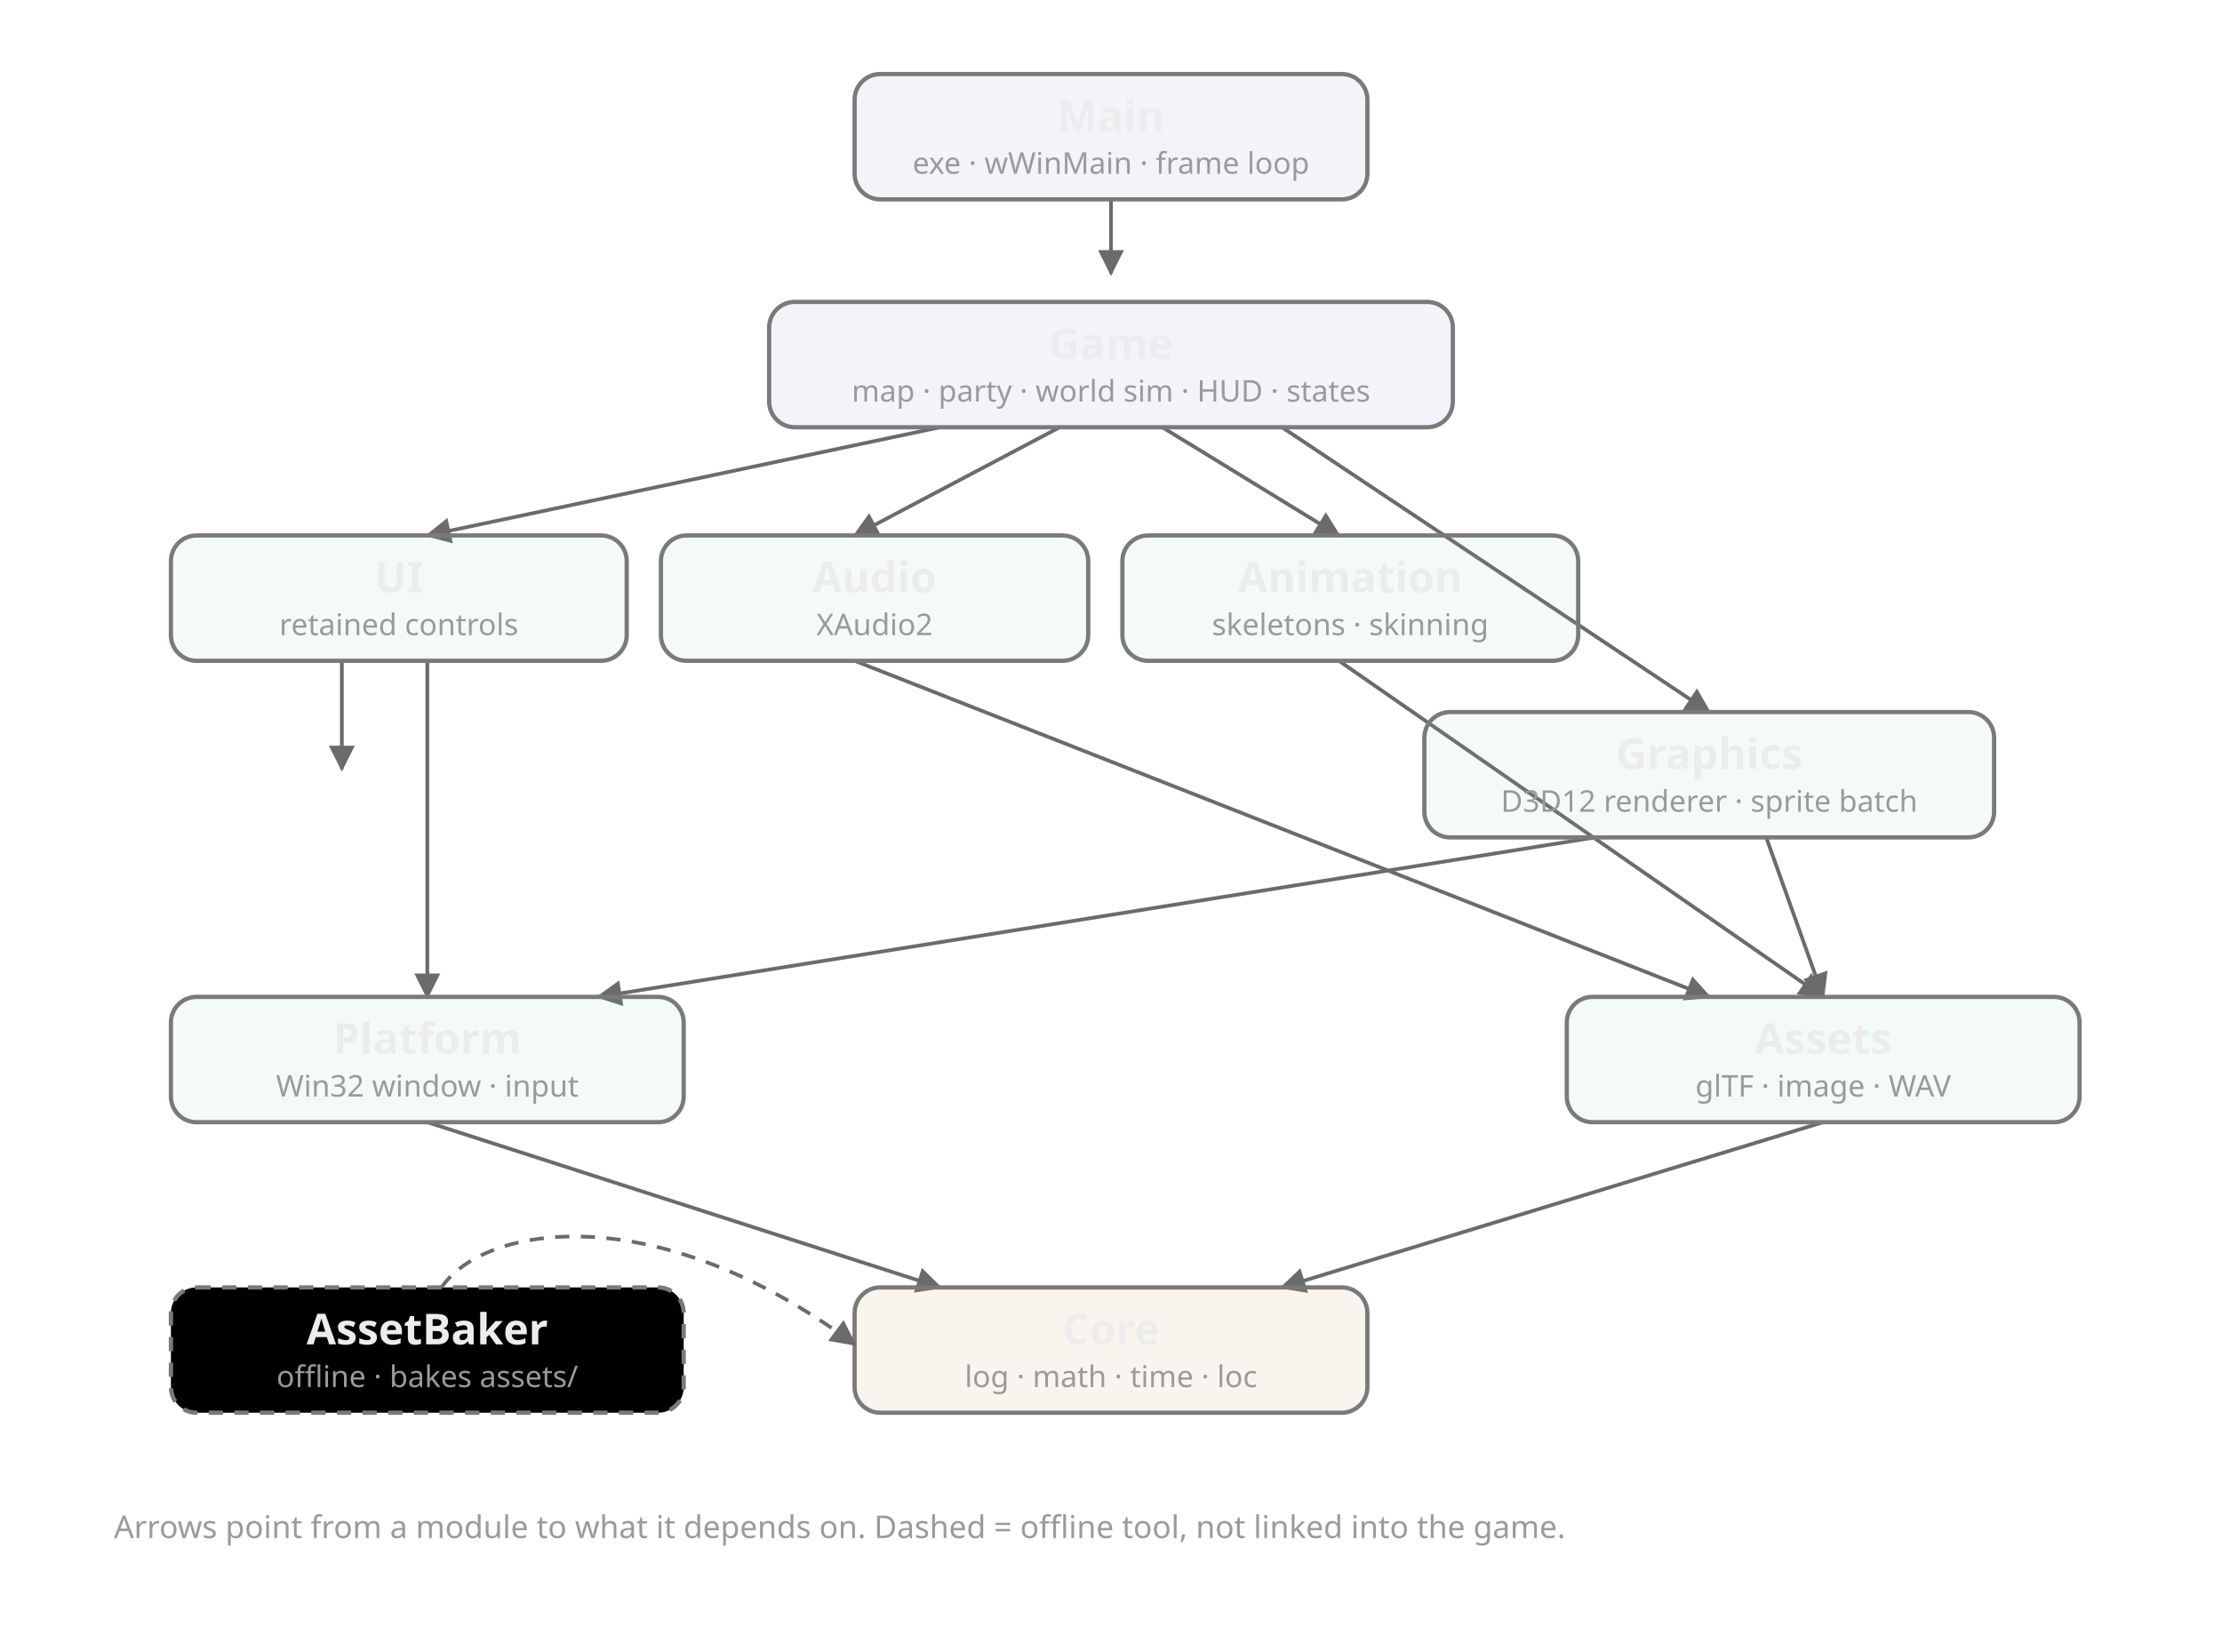
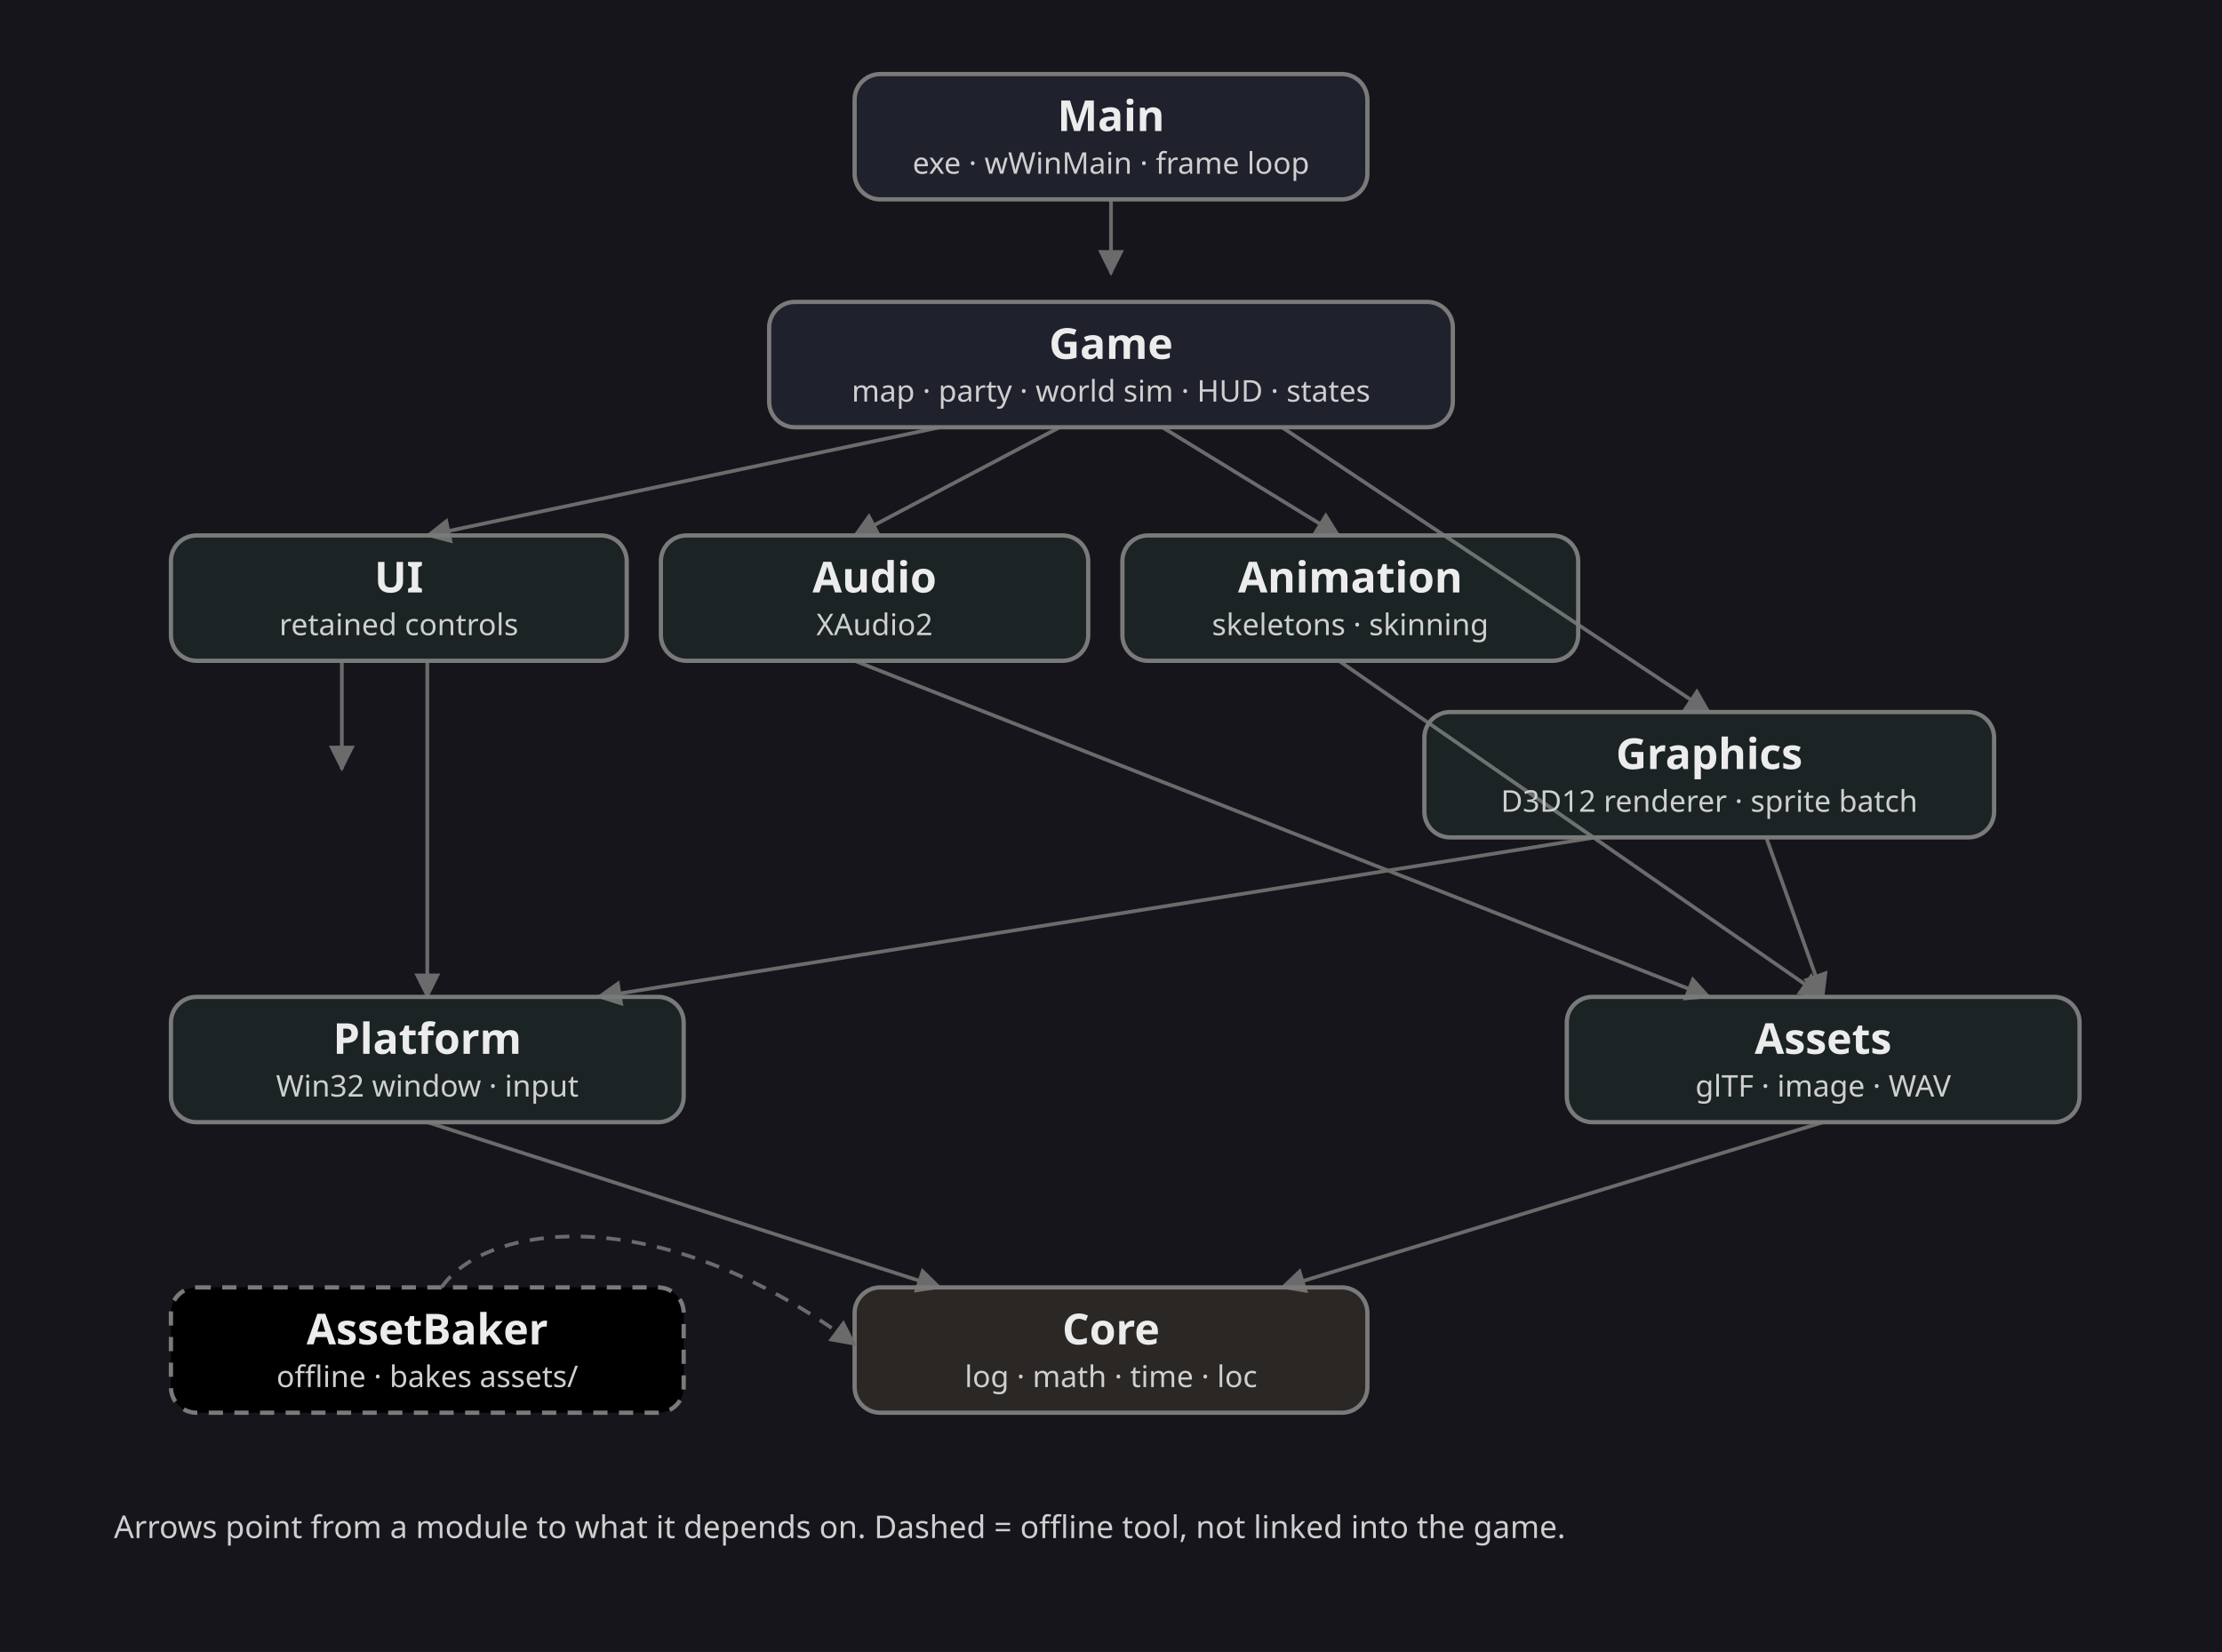
<svg xmlns="http://www.w3.org/2000/svg" viewBox="0 0 780 580" role="img" font-family="system-ui, sans-serif">
  <defs>
    <marker id="ar" viewBox="0 0 10 10" refX="9" refY="5" markerWidth="7" markerHeight="7" orient="auto-start-reverse">
      <path d="M0 0 L10 5 L0 10 z" fill="var(--color-border-secondary, #6b6b6b)" />
    </marker>
    <style>
.box{rx:9;ry:9;stroke:var(--color-border-secondary,#7a7a7a);stroke-width:1.5;}
.t{fill:var(--color-text-primary,#ececec);font-size:15px;font-weight:600;}
- .s{fill:var(--color-text-secondary,#9a9a9a);font-size:10.5px;}
- .lbl{fill:var(--color-text-secondary,#9a9a9a);font-size:11px;}
+ .s{fill:var(--color-text-secondary,#cfcfcf);font-size:10.5px;}
+ .lbl{fill:var(--color-text-secondary,#cfcfcf);font-size:11px;}
.dep{stroke:var(--color-border-secondary,#6b6b6b);stroke-width:1.3;fill:none;marker-end:url(#ar);}
.fillA{fill:var(--color-background-secondary,rgba(120,140,200,0.10));}
.fillB{fill:var(--color-background-secondary,rgba(120,200,160,0.08));}
.fillCore{fill:var(--color-background-secondary,rgba(200,170,110,0.12));}
.tier{fill:var(--color-text-info,#8aa6d6);font-size:10px;opacity:.8;}
</style>
  </defs>
+   <rect x="0" y="0" width="780" height="580" fill="var(--color-background-primary,#15151b)" />
  <g class="dep">
    <path d="M390 70 L390 96" />
    <path d="M330 150 L150 188" />
    <path d="M372 150 L300 188" />
    <path d="M408 150 L470 188" />
    <path d="M450 150 L600 250" />
    <path d="M120 232 L120 270" />
    <path d="M150 232 L150 350" />
    <path d="M470 232 L640 350" />
    <path d="M300 232 L600 350" />
    <path d="M560 294 L210 350" />
    <path d="M620 294 L640 350" />
    <path d="M150 394 L330 452" />
    <path d="M640 394 L450 452" />
  </g>
  <rect class="box fillA" x="300" y="26" width="180" height="44" />
  <text class="t" x="390" y="46" text-anchor="middle">Main</text>
  <text class="s" x="390" y="61" text-anchor="middle">exe · wWinMain · frame loop</text>
  <rect class="box fillA" x="270" y="106" width="240" height="44" />
  <text class="t" x="390" y="126" text-anchor="middle">Game</text>
  <text class="s" x="390" y="141" text-anchor="middle">map · party · world sim · HUD · states</text>
  <rect class="box fillB" x="60" y="188" width="160" height="44" />
  <text class="t" x="140" y="208" text-anchor="middle">UI</text>
  <text class="s" x="140" y="223" text-anchor="middle">retained controls</text>
  <rect class="box fillB" x="232" y="188" width="150" height="44" />
  <text class="t" x="307" y="208" text-anchor="middle">Audio</text>
  <text class="s" x="307" y="223" text-anchor="middle">XAudio2</text>
  <rect class="box fillB" x="394" y="188" width="160" height="44" />
  <text class="t" x="474" y="208" text-anchor="middle">Animation</text>
  <text class="s" x="474" y="223" text-anchor="middle">skeletons · skinning</text>
  <rect class="box fillB" x="500" y="250" width="200" height="44" />
  <text class="t" x="600" y="270" text-anchor="middle">Graphics</text>
  <text class="s" x="600" y="285" text-anchor="middle">D3D12 renderer · sprite batch</text>
  <rect class="box fillB" x="60" y="350" width="180" height="44" />
  <text class="t" x="150" y="370" text-anchor="middle">Platform</text>
  <text class="s" x="150" y="385" text-anchor="middle">Win32 window · input</text>
  <rect class="box fillB" x="550" y="350" width="180" height="44" />
  <text class="t" x="640" y="370" text-anchor="middle">Assets</text>
  <text class="s" x="640" y="385" text-anchor="middle">glTF · image · WAV</text>
  <rect class="box fillCore" x="300" y="452" width="180" height="44" />
  <text class="t" x="390" y="472" text-anchor="middle">Core</text>
  <text class="s" x="390" y="487" text-anchor="middle">log · math · time · loc</text>
  <rect class="box" x="60" y="452" width="180" height="44" stroke-dasharray="5 4" />
  <text class="t" x="150" y="472" text-anchor="middle">AssetBaker</text>
  <text class="s" x="150" y="487" text-anchor="middle">offline · bakes assets/</text>
  <path d="M155 452 C170 430 230 420 300 472" class="dep" stroke-dasharray="5 4" />
  <text class="lbl" x="40" y="540">Arrows point from a module to what it depends on. Dashed = offline tool, not linked into the game.</text>
</svg>
